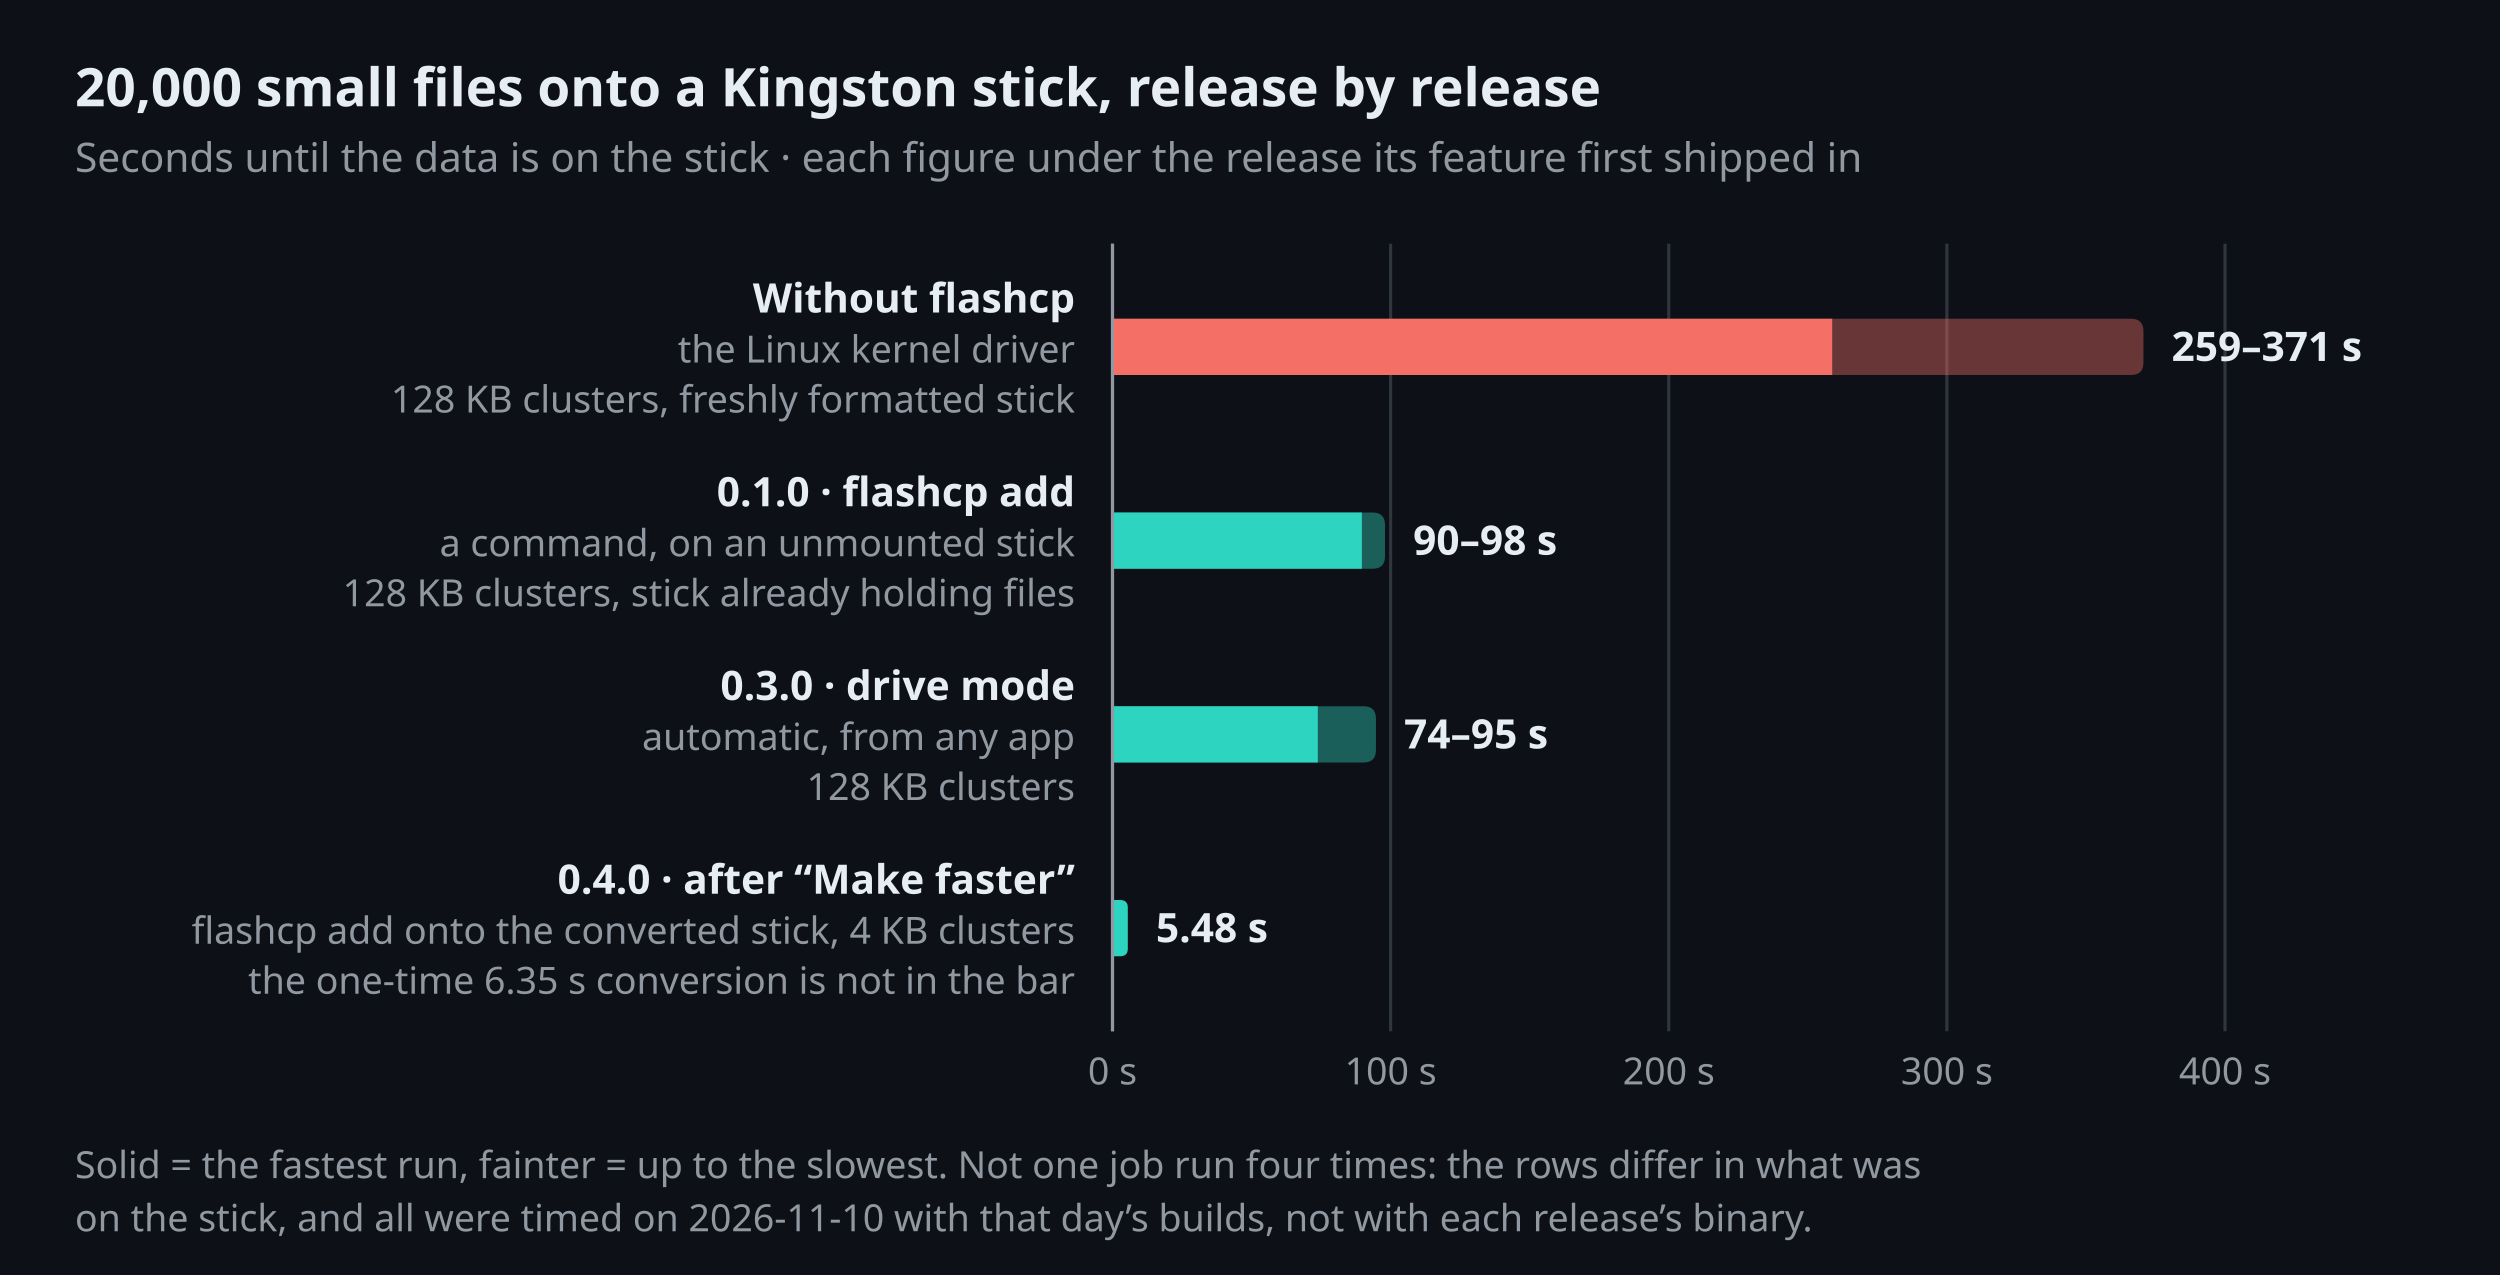
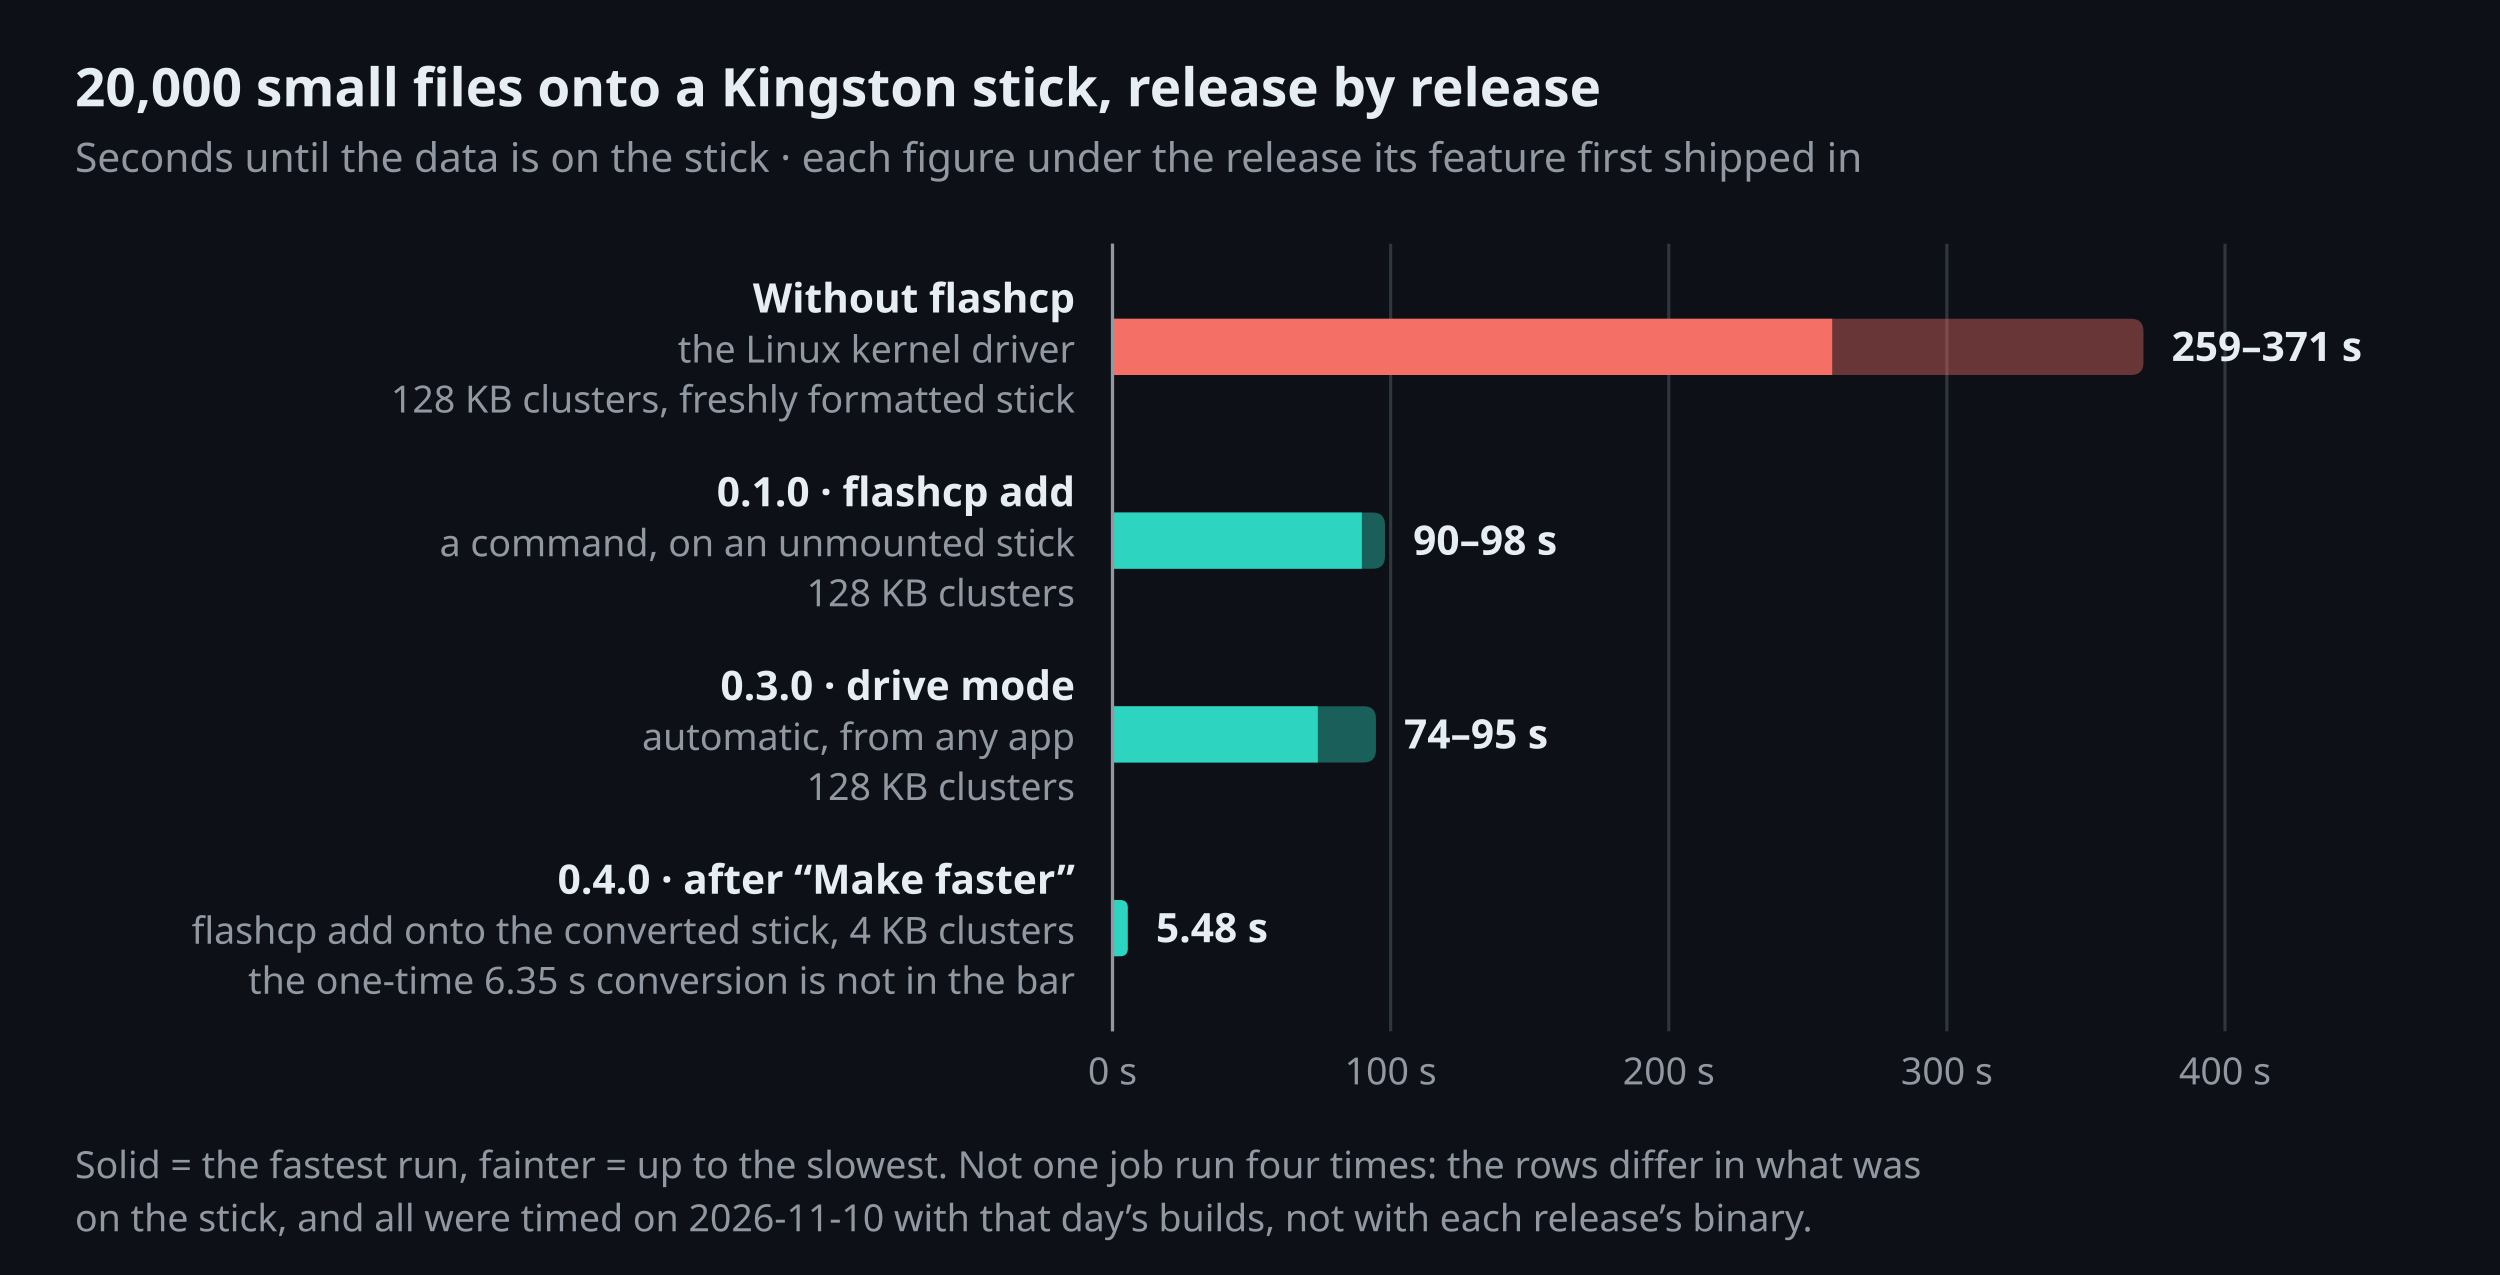
<svg xmlns="http://www.w3.org/2000/svg" viewBox="0 0 800 408" width="800" height="408" font-family="-apple-system, BlinkMacSystemFont, &quot;Segoe UI&quot;, &quot;Noto Sans&quot;, Helvetica, Arial, sans-serif" role="img" aria-label="20,000 small files onto a Kingston stick, release by release">
  <rect width="800" height="408" fill="#0d1117" />
  <text x="24" y="34" font-size="17" font-weight="600" fill="#e6edf3" text-anchor="start">20,000 small files onto a Kingston stick, release by release</text>
  <text x="24" y="55" font-size="13" font-weight="400" fill="#9198a1" text-anchor="start">Seconds until the data is on the stick · each figure under the release its feature first shipped in</text>
  <line x1="356" x2="356" y1="78" y2="330" stroke="#9198a1" stroke-width="1" />
  <text x="356" y="347" font-size="12" font-weight="400" fill="#9198a1" text-anchor="middle">0 s</text>
  <line x1="445" x2="445" y1="78" y2="330" stroke="#30363d" stroke-width="1" />
  <text x="445" y="347" font-size="12" font-weight="400" fill="#9198a1" text-anchor="middle">100 s</text>
  <line x1="534" x2="534" y1="78" y2="330" stroke="#30363d" stroke-width="1" />
  <text x="534" y="347" font-size="12" font-weight="400" fill="#9198a1" text-anchor="middle">200 s</text>
  <line x1="623" x2="623" y1="78" y2="330" stroke="#30363d" stroke-width="1" />
  <text x="623" y="347" font-size="12" font-weight="400" fill="#9198a1" text-anchor="middle">300 s</text>
  <line x1="712" x2="712" y1="78" y2="330" stroke="#30363d" stroke-width="1" />
  <text x="712" y="347" font-size="12" font-weight="400" fill="#9198a1" text-anchor="middle">400 s</text>
  <text x="344" y="100" font-size="13" font-weight="600" fill="#e6edf3" text-anchor="end">Without flashcp</text>
  <text x="344" y="116" font-size="12" font-weight="400" fill="#9198a1" text-anchor="end">the Linux kernel driver</text>
  <text x="344" y="132" font-size="12" font-weight="400" fill="#9198a1" text-anchor="end">128 KB clusters, freshly formatted stick</text>
  <path d="M356,102H681.9Q685.9,102 685.9,106V116Q685.9,120 681.9,120H356Z" fill="#f47067" fill-opacity="0.4" />
  <path d="M356,102H586.3Q586.3,102 586.3,102V120Q586.3,120 586.3,120H356Z" fill="#f47067" />
  <text x="694.9" y="115.5" font-size="13" font-weight="600" fill="#e6edf3" text-anchor="start">259–371 s</text>
  <text x="344" y="162" font-size="13" font-weight="600" fill="#e6edf3" text-anchor="end">0.1.0 · flashcp add</text>
  <text x="344" y="178" font-size="12" font-weight="400" fill="#9198a1" text-anchor="end">a command, on an unmounted stick</text>
-   <text x="344" y="194" font-size="12" font-weight="400" fill="#9198a1" text-anchor="end">128 KB clusters, stick already holding files</text>
+   <text x="344" y="194" font-size="12" font-weight="400" fill="#9198a1" text-anchor="end">128 KB clusters</text>
  <path d="M356,164H439.2Q443.2,164 443.2,168V178Q443.2,182 439.2,182H356Z" fill="#2dd4bf" fill-opacity="0.4" />
  <path d="M356,164H435.8Q435.8,164 435.8,164V182Q435.8,182 435.8,182H356Z" fill="#2dd4bf" />
  <text x="452.2" y="177.5" font-size="13" font-weight="600" fill="#e6edf3" text-anchor="start">90–98 s</text>
  <text x="344" y="224" font-size="13" font-weight="600" fill="#e6edf3" text-anchor="end">0.3.0 · drive mode</text>
  <text x="344" y="240" font-size="12" font-weight="400" fill="#9198a1" text-anchor="end">automatic, from any app</text>
  <text x="344" y="256" font-size="12" font-weight="400" fill="#9198a1" text-anchor="end">128 KB clusters</text>
  <path d="M356,226H436.3Q440.3,226 440.3,230V240Q440.3,244 436.3,244H356Z" fill="#2dd4bf" fill-opacity="0.4" />
  <path d="M356,226H421.7Q421.7,226 421.7,226V244Q421.7,244 421.7,244H356Z" fill="#2dd4bf" />
  <text x="449.3" y="239.5" font-size="13" font-weight="600" fill="#e6edf3" text-anchor="start">74–95 s</text>
  <text x="344" y="286" font-size="13" font-weight="600" fill="#e6edf3" text-anchor="end">0.4.0 · after “Make faster”</text>
  <text x="344" y="302" font-size="12" font-weight="400" fill="#9198a1" text-anchor="end">flashcp add onto the converted stick, 4 KB clusters</text>
  <text x="344" y="318" font-size="12" font-weight="400" fill="#9198a1" text-anchor="end">the one-time 6.35 s conversion is not in the bar</text>
  <path d="M356,288H358.4Q360.9,288 360.9,290.4V303.6Q360.9,306 358.4,306H356Z" fill="#2dd4bf" />
  <text x="369.9" y="301.5" font-size="13" font-weight="600" fill="#e6edf3" text-anchor="start">5.48 s</text>
  <line x1="356" x2="356" y1="78" y2="330" stroke="#9198a1" stroke-width="1" />
  <text x="24" y="377" font-size="12" font-weight="400" fill="#9198a1" text-anchor="start">Solid = the fastest run, fainter = up to the slowest. Not one job run four times: the rows differ in what was</text>
  <text x="24" y="394" font-size="12" font-weight="400" fill="#9198a1" text-anchor="start">on the stick, and all were timed on 2026-11-10 with that day’s builds, not with each release’s binary.</text>
</svg>
